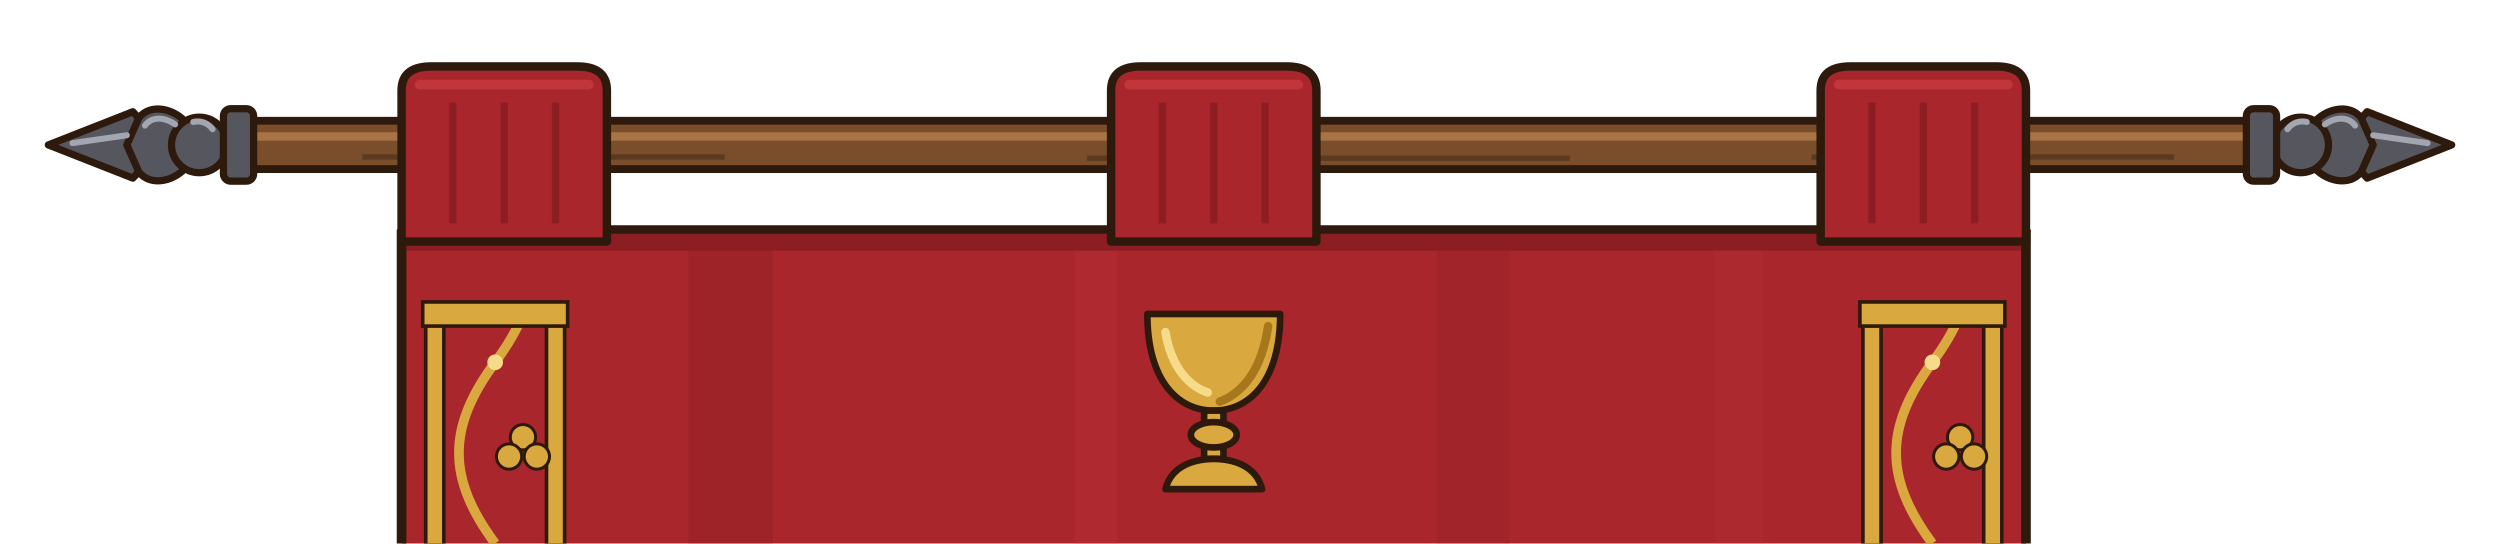
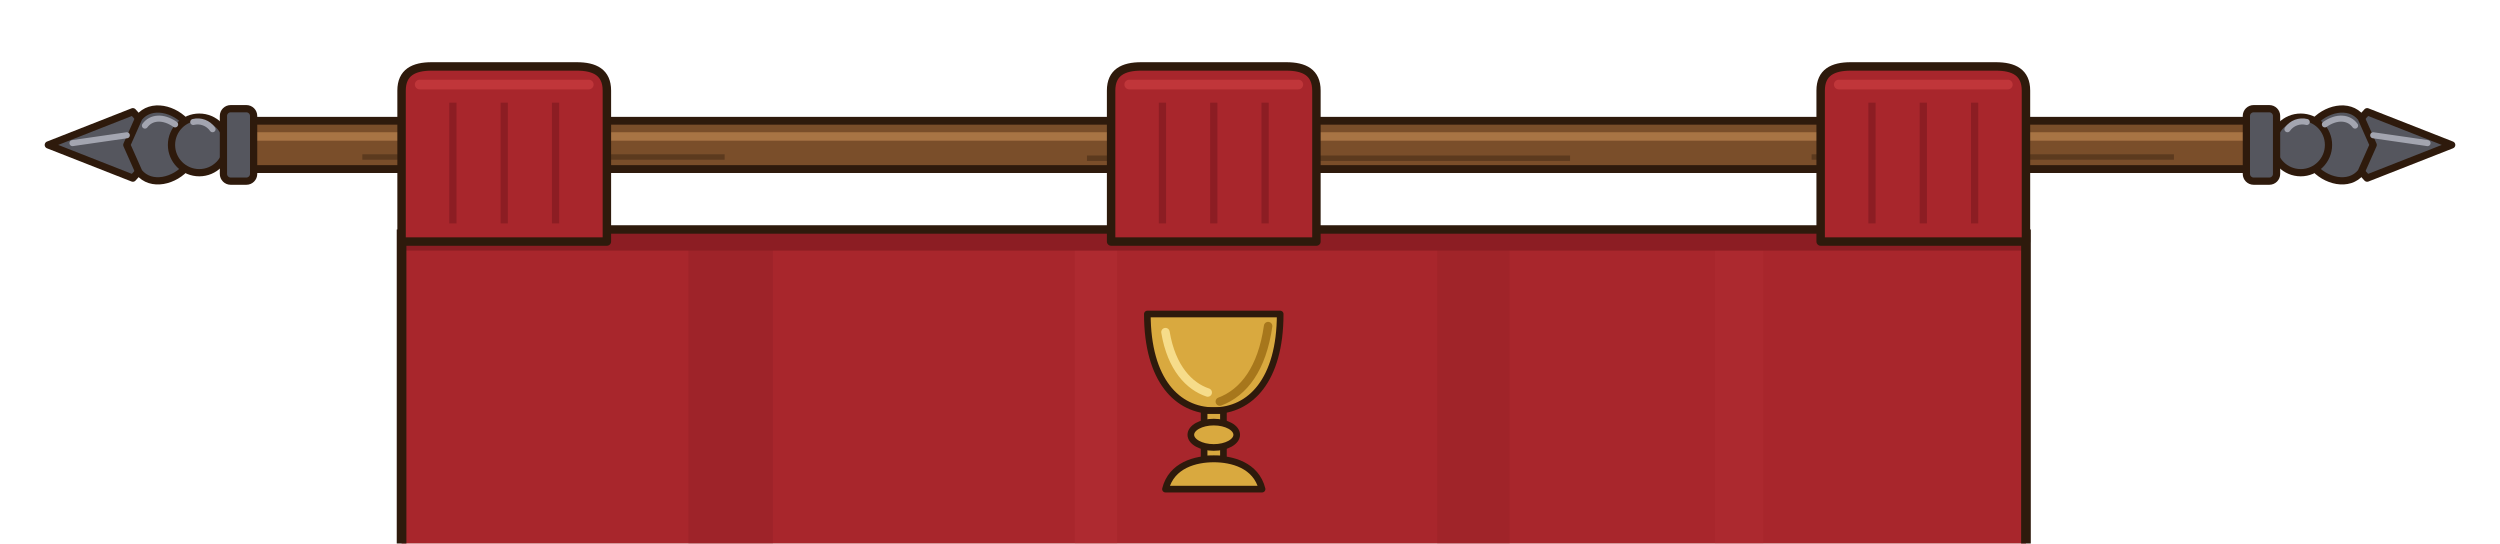
<svg xmlns="http://www.w3.org/2000/svg" viewBox="0 0 414 90">
  <path d="M66.5,38H335.5V90H66.5Z" fill="#a8262c" />
  <rect x="114" y="38" width="14" height="52" fill="#8c1d23" opacity="0.35" />
  <rect x="178" y="38" width="7" height="52" fill="#c0363a" opacity="0.25" />
  <rect x="238" y="38" width="12" height="52" fill="#8c1d23" opacity="0.3" />
  <rect x="284" y="38" width="8" height="52" fill="#c0363a" opacity="0.2" />
  <path d="M66.5,40H335.5" stroke="#8c1d23" stroke-width="3" />
-   <path d="M72,52V90M92,52V90M310,52V90M330,52V90" stroke="#2e1a0c" stroke-width="3.6" />
-   <path d="M72,52V90M92,52V90M310,52V90M330,52V90" stroke="#d9a93f" stroke-width="2.4" />
  <clipPath id="hc">
    <rect x="0" y="54" width="414" height="40" />
  </clipPath>
-   <g clip-path="url(#hc)">
-     <path d="M82.0,30C90.0,40.8 90.0,49.2 82.0,60.0S74.0,79.2 82.0,90" fill="none" stroke="#d9a93f" stroke-width="1.6" />
-     <g fill="#d9a93f" stroke="#2e1a0c" stroke-width=".5">
-       <circle cx="77.4" cy="42.4" r="2.1" />
-       <circle cx="75.1" cy="45.6" r="2.1" />
-       <circle cx="79.7" cy="45.6" r="2.1" />
-     </g>
-     <g fill="#d9a93f" stroke="#2e1a0c" stroke-width=".5">
-       <circle cx="86.6" cy="72.4" r="2.1" />
-       <circle cx="84.3" cy="75.6" r="2.1" />
-       <circle cx="88.9" cy="75.6" r="2.1" />
-     </g>
-     <circle cx="82.0" cy="60.0" r="1.3" fill="#f6dc8a" />
-     <path d="M320.0,30C328.0,40.8 328.0,49.2 320.0,60.0S312.0,79.2 320.0,90" fill="none" stroke="#d9a93f" stroke-width="1.6" />
-     <g fill="#d9a93f" stroke="#2e1a0c" stroke-width=".5">
-       <circle cx="315.4" cy="42.4" r="2.1" />
-       <circle cx="313.1" cy="45.6" r="2.1" />
-       <circle cx="317.7" cy="45.6" r="2.1" />
-     </g>
-     <g fill="#d9a93f" stroke="#2e1a0c" stroke-width=".5">
-       <circle cx="324.6" cy="72.4" r="2.1" />
-       <circle cx="322.3" cy="75.6" r="2.1" />
-       <circle cx="326.9" cy="75.6" r="2.1" />
-     </g>
-     <circle cx="320.0" cy="60.0" r="1.3" fill="#f6dc8a" />
-   </g>
-   <rect x="70" y="50" width="24" height="4" fill="#d9a93f" stroke="#2e1a0c" stroke-width=".6" />
-   <rect x="308" y="50" width="24" height="4" fill="#d9a93f" stroke="#2e1a0c" stroke-width=".6" />
+   <g clip-path="url(#hc)" />
  <path d="M66.5,38V90M335.5,38V90" stroke="#2e1a0c" stroke-width="1.6" />
  <path d="M66.5,38H335.5" stroke="#2e1a0c" stroke-width="1.4" />
  <rect x="38" y="20" width="338" height="8" rx="2" fill="#7a4e2a" stroke="#2e1a0c" stroke-width="1.3" />
  <path d="M32,22.6H382" stroke="#a87444" stroke-width="1.4" />
  <path d="M60,26H120M180,26.2H260M300,26H360" stroke="#5c3a1e" stroke-width=".9" />
  <g transform="matrix(-1 0 0 1 41 24)" fill="#55565e" stroke="#2e1a0c" stroke-width="1.2" stroke-linejoin="round">
    <path d="M14,0L19,-5.5L33,0L19,5.5Z" />
    <path d="M10,-3.5C12,-6 16,-7 18,-4.5L20,0L18,4.5C16,7 12,6 10,3.5Z" />
    <circle cx="8" cy="0" r="4.6" />
    <rect x="-1" y="-6" width="5" height="12" rx="1.2" />
    <path d="M20,-1.6L29,-.3M5.8,-2.6a3,3 0 0 1 3.2,-1.2M12,-3.4C14,-4.8 16,-4.6 17,-3.2" fill="none" stroke="#a3a5b0" stroke-width="1" stroke-linecap="round" />
  </g>
  <g transform="matrix(1 0 0 1 373 24)" fill="#55565e" stroke="#2e1a0c" stroke-width="1.2" stroke-linejoin="round">
    <path d="M14,0L19,-5.5L33,0L19,5.5Z" />
    <path d="M10,-3.5C12,-6 16,-7 18,-4.5L20,0L18,4.5C16,7 12,6 10,3.5Z" />
    <circle cx="8" cy="0" r="4.6" />
    <rect x="-1" y="-6" width="5" height="12" rx="1.2" />
    <path d="M20,-1.6L29,-.3M5.8,-2.6a3,3 0 0 1 3.2,-1.2M12,-3.4C14,-4.8 16,-4.6 17,-3.2" fill="none" stroke="#a3a5b0" stroke-width="1" stroke-linecap="round" />
  </g>
  <path d="M66.5,15C66.5,12 68.5,11 71.5,11H95.5C98.5,11 100.5,12 100.5,15V40H66.5Z" fill="#a8262c" stroke="#2e1a0c" stroke-width="1.4" stroke-linejoin="round" />
  <path d="M69.5,14H97.5" stroke="#c0363a" stroke-width="1.6" stroke-linecap="round" />
  <path d="M75.0,17V37" stroke="#8c1d23" stroke-width="1.2" />
  <path d="M83.5,17V37" stroke="#8c1d23" stroke-width="1.2" />
  <path d="M92.0,17V37" stroke="#8c1d23" stroke-width="1.2" />
  <path d="M66.5,40H100.5" stroke="#2e1a0c" stroke-width="1.1" />
  <path d="M184,15C184,12 186,11 189,11H213C216,11 218,12 218,15V40H184Z" fill="#a8262c" stroke="#2e1a0c" stroke-width="1.4" stroke-linejoin="round" />
  <path d="M187,14H215" stroke="#c0363a" stroke-width="1.6" stroke-linecap="round" />
  <path d="M192.5,17V37" stroke="#8c1d23" stroke-width="1.2" />
  <path d="M201.0,17V37" stroke="#8c1d23" stroke-width="1.2" />
  <path d="M209.5,17V37" stroke="#8c1d23" stroke-width="1.2" />
  <path d="M184,40H218" stroke="#2e1a0c" stroke-width="1.1" />
  <path d="M301.5,15C301.5,12 303.5,11 306.5,11H330.5C333.5,11 335.5,12 335.5,15V40H301.5Z" fill="#a8262c" stroke="#2e1a0c" stroke-width="1.4" stroke-linejoin="round" />
  <path d="M304.5,14H332.5" stroke="#c0363a" stroke-width="1.6" stroke-linecap="round" />
  <path d="M310.0,17V37" stroke="#8c1d23" stroke-width="1.2" />
  <path d="M318.5,17V37" stroke="#8c1d23" stroke-width="1.2" />
  <path d="M327.0,17V37" stroke="#8c1d23" stroke-width="1.2" />
  <path d="M301.5,40H335.5" stroke="#2e1a0c" stroke-width="1.1" />
  <g fill="#d9a93f" stroke="#2e1a0c" stroke-width="1.1" stroke-linejoin="round">
    <path d="M190.0,52.0H212.0C212.0,63.0 207.0,68.0 201.0,68.0C195.0,68.0 190.0,63.0 190.0,52.0Z" />
    <rect x="199.4" y="68.0" width="3.2" height="8.0" />
    <ellipse cx="201" cy="72.0" rx="3.8" ry="2.1" />
    <path d="M193.0,81.0C194.0,77.0 198.0,76.0 201.0,76.0C204.0,76.0 208.0,77.0 209.0,81.0Z" />
  </g>
  <path d="M193.0,55.0C194.0,61.0 197.0,64.0 200.0,65.0" fill="none" stroke="#f6dc8a" stroke-width="1.4" stroke-linecap="round" />
  <path d="M210.0,54.0C209.0,61.0 206.0,65.0 202.0,66.5" fill="none" stroke="#a7771c" stroke-width="1.4" stroke-linecap="round" />
</svg>
